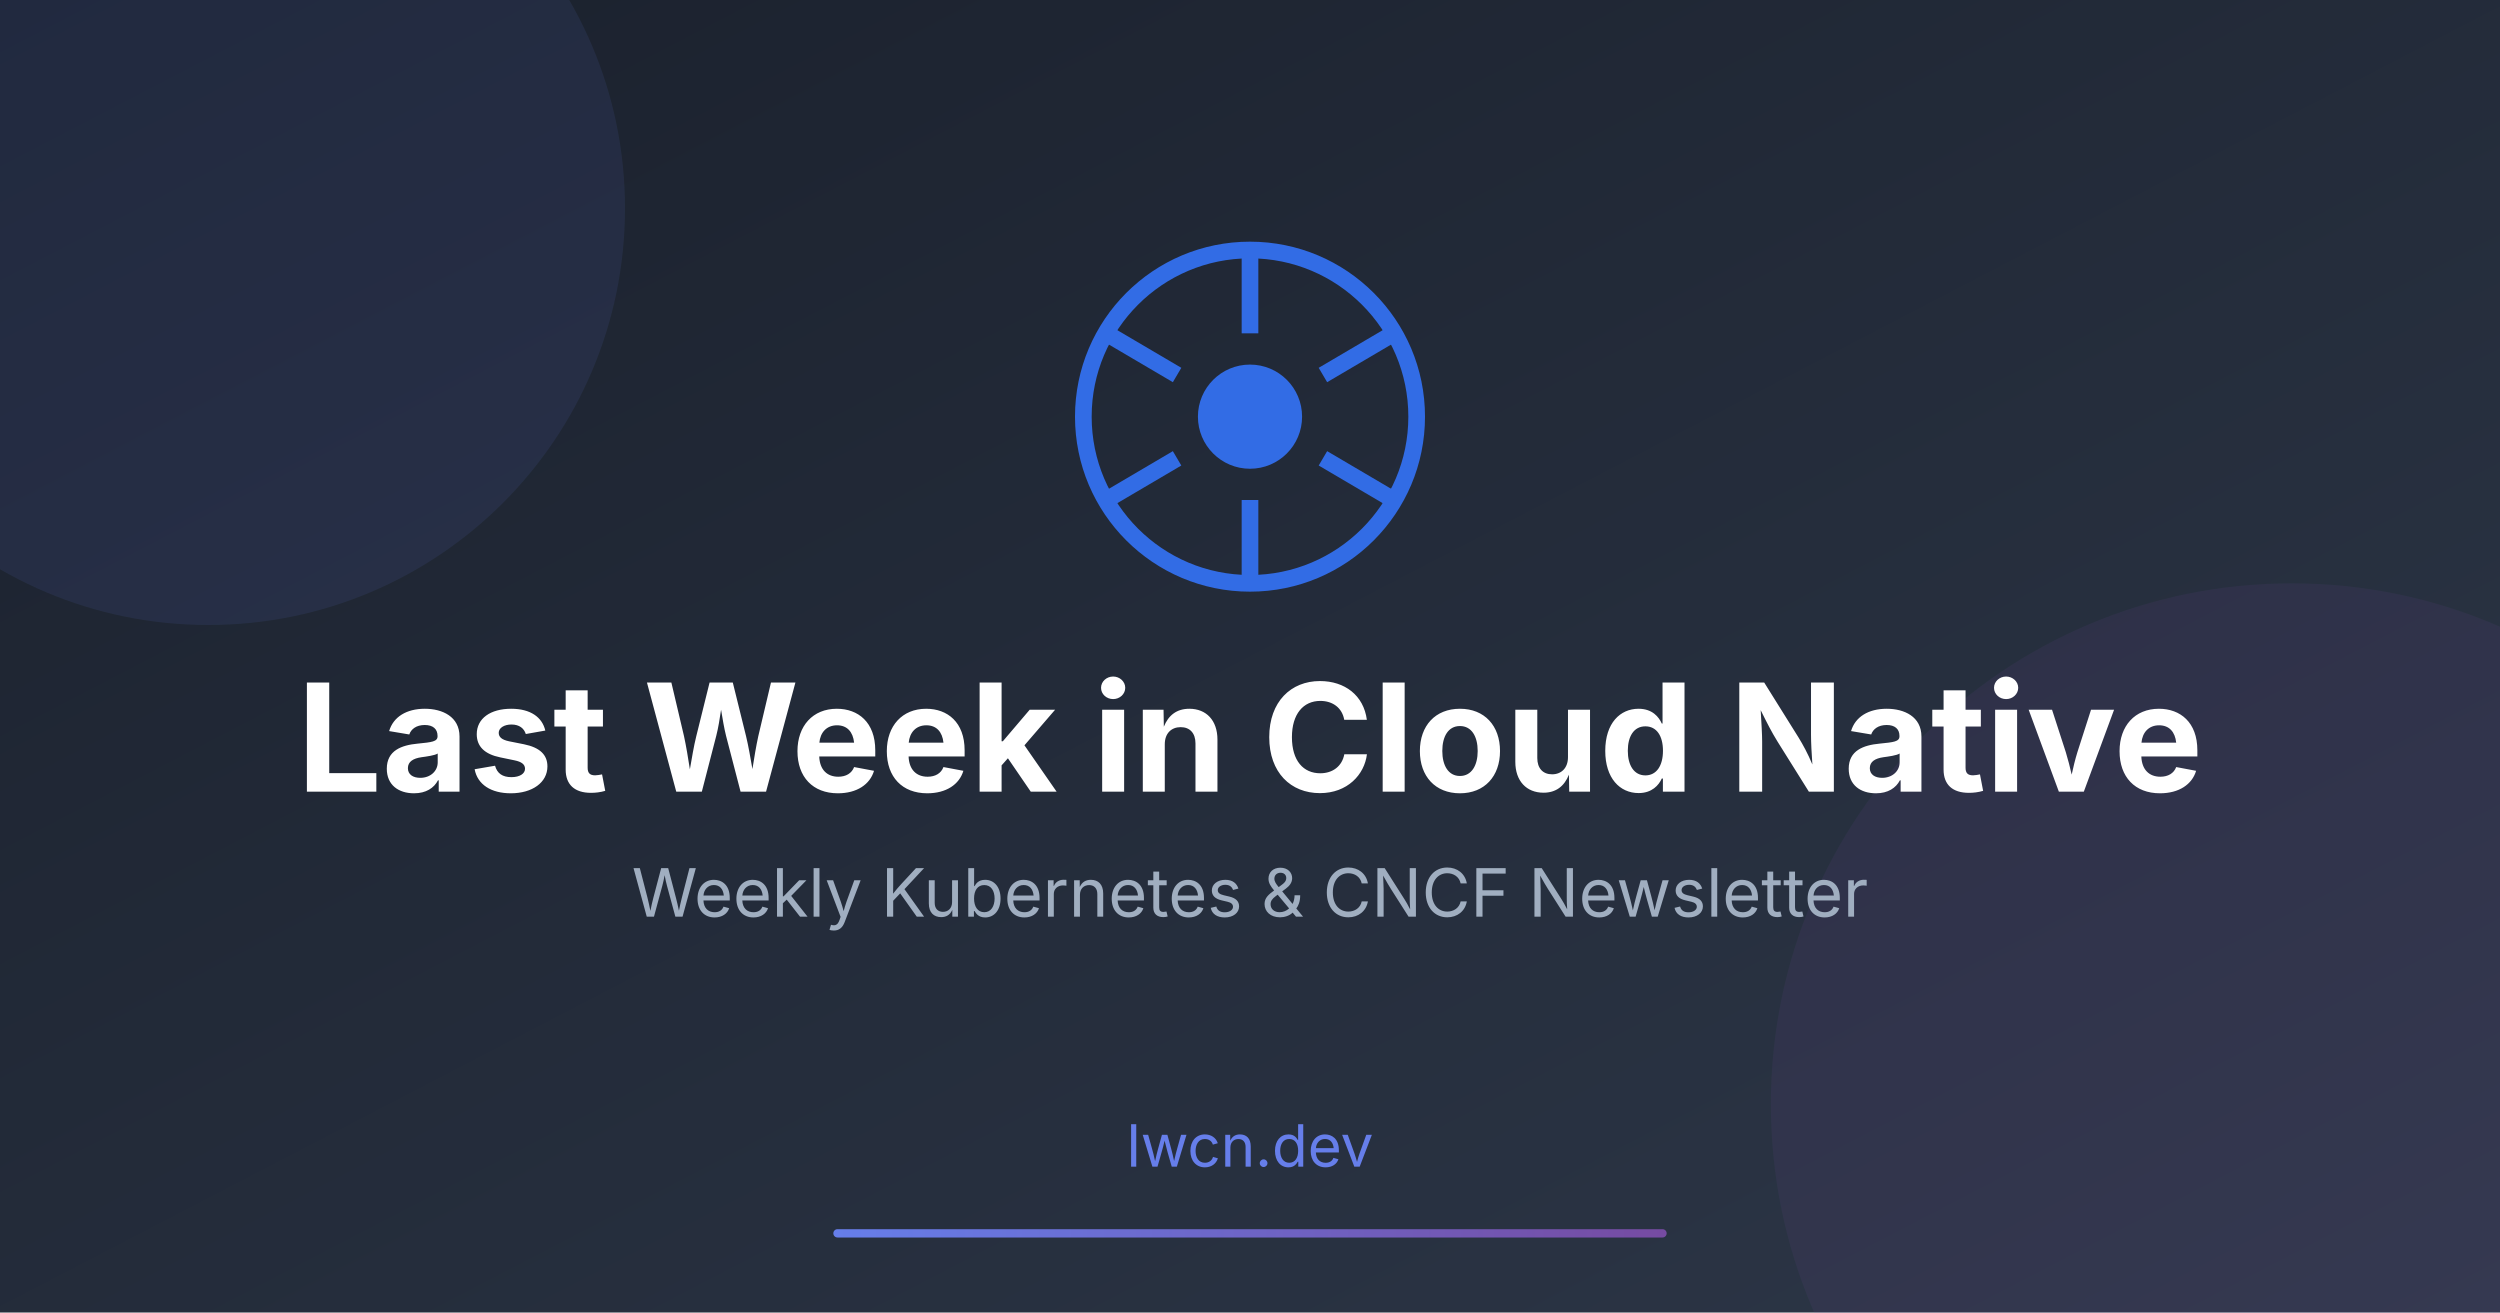
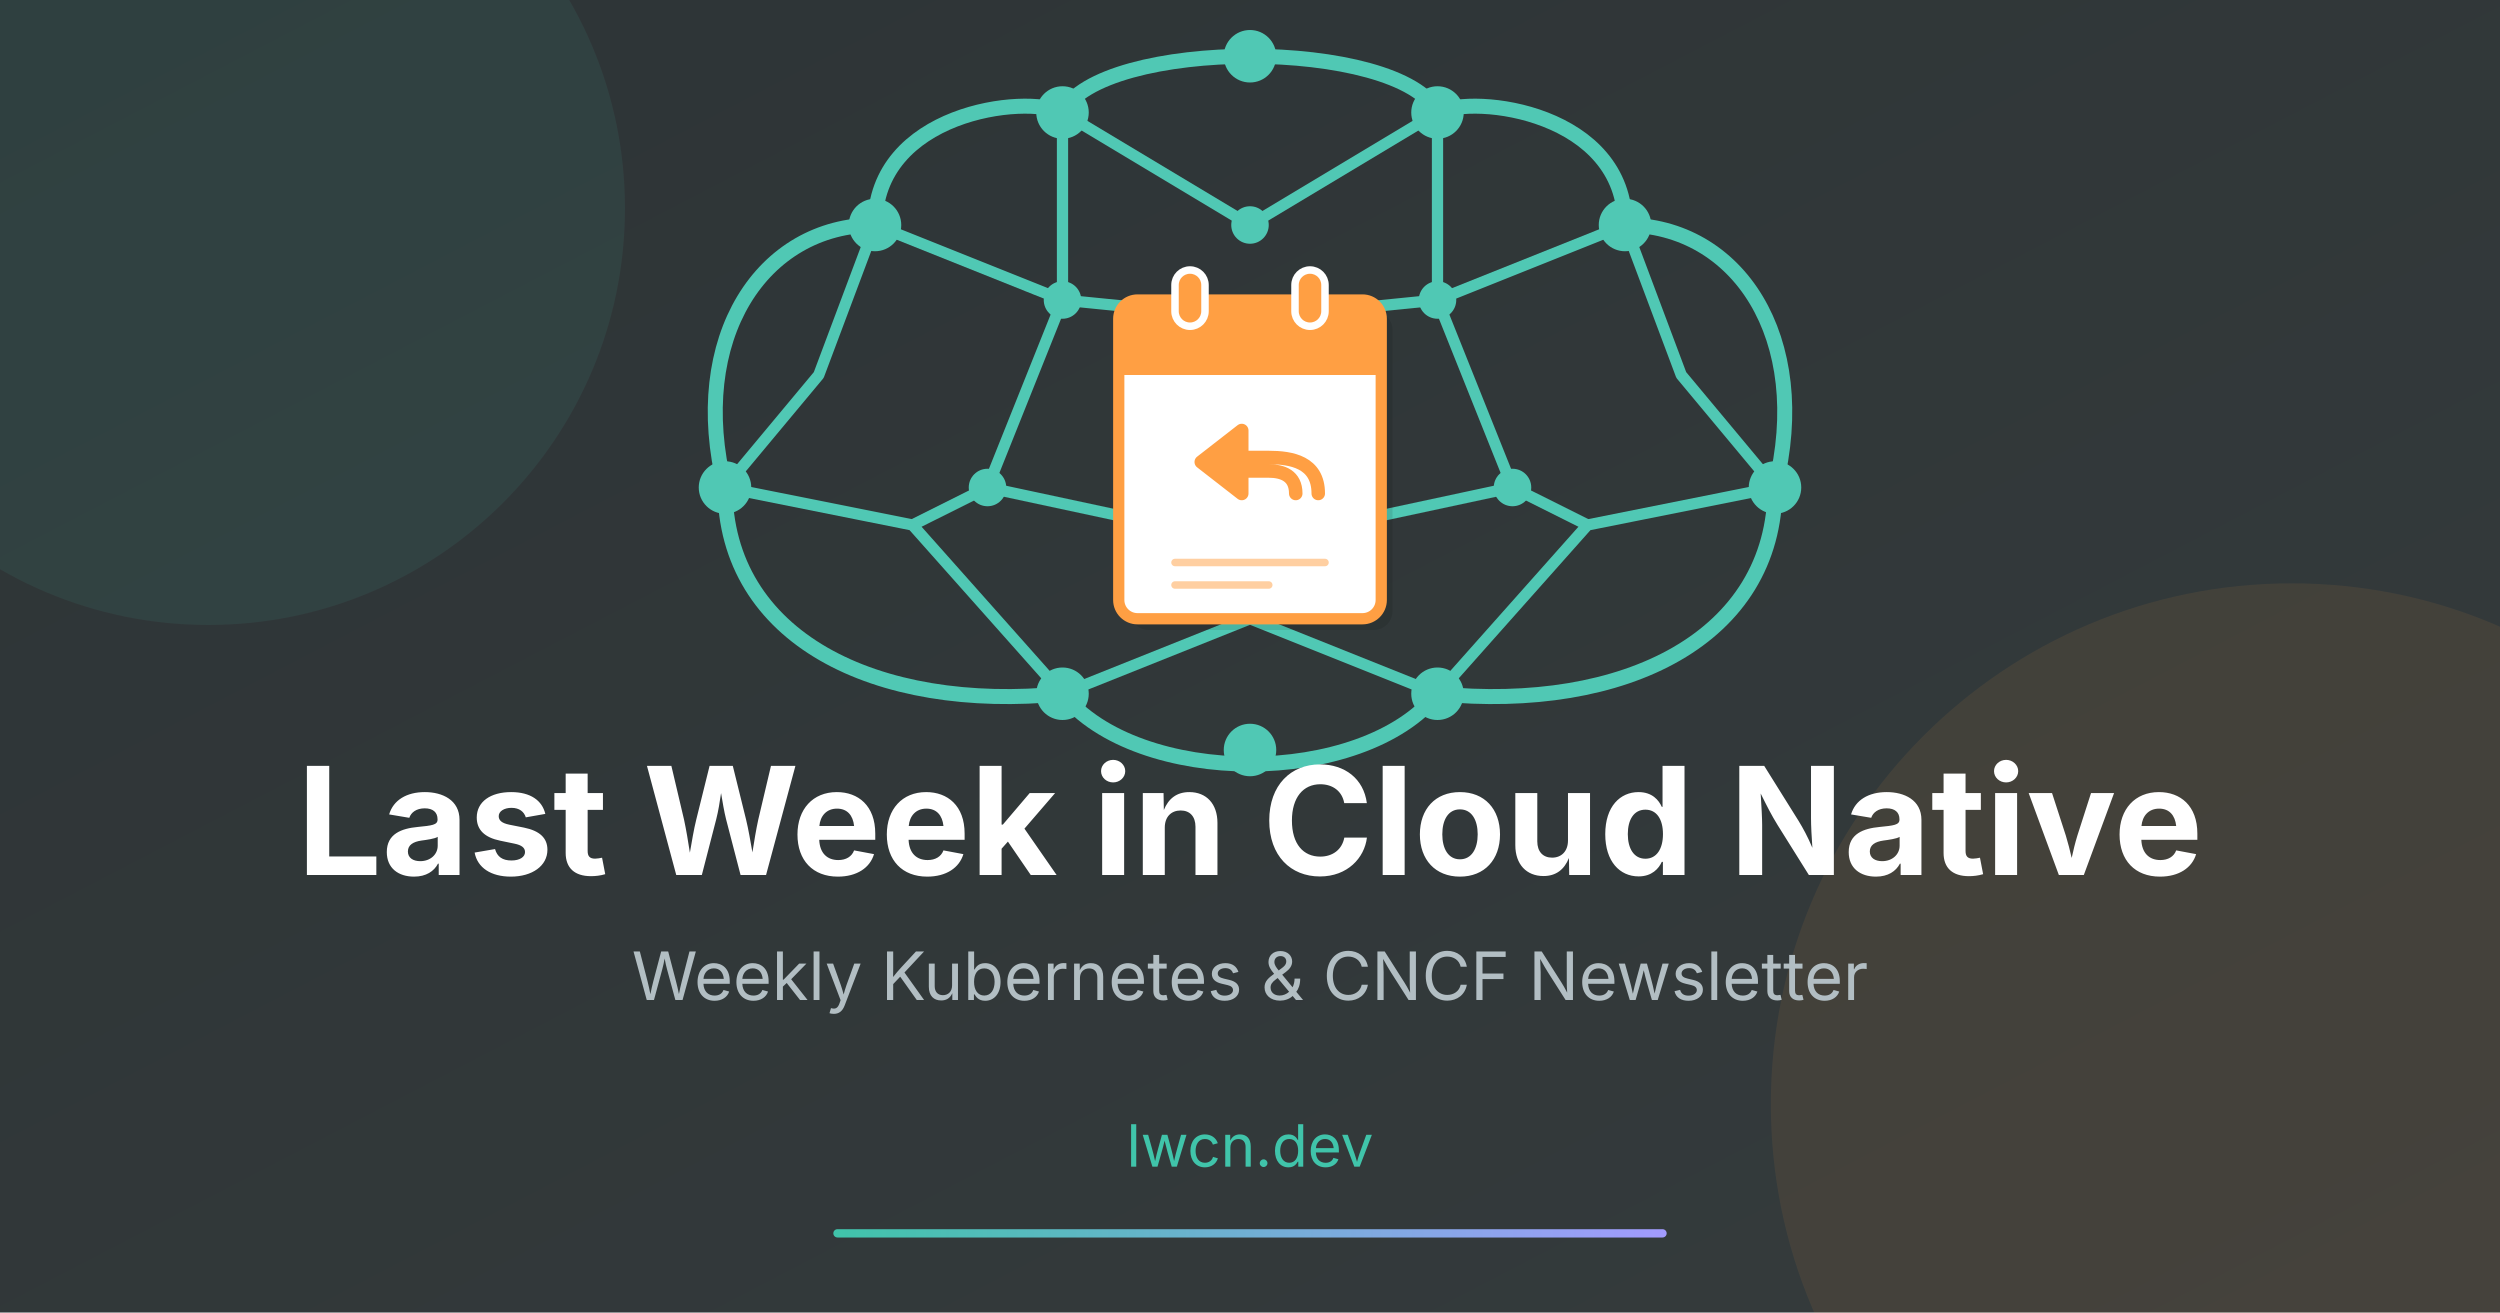
<svg xmlns="http://www.w3.org/2000/svg" width="1200" height="630">
  <defs>
    <linearGradient id="bg" x1="0%" y1="0%" x2="100%" y2="100%">
-       <stop offset="0%" style="stop-color:#1a202c" />
-       <stop offset="100%" style="stop-color:#2d3748" />
+       <stop offset="0%" style="stop-color:#2D3436" />
+       <stop offset="100%" style="stop-color:#353B3C" />
    </linearGradient>
    <linearGradient id="accent" x1="0%" y1="0%" x2="100%" y2="0%">
-       <stop offset="0%" style="stop-color:#667eea" />
-       <stop offset="100%" style="stop-color:#764ba2" />
+       <stop offset="0%" style="stop-color:#40C4AA" />
+       <stop offset="100%" style="stop-color:#A29BFE" />
    </linearGradient>
  </defs>
  <rect width="1200" height="630" fill="url(#bg)" />
-   <circle cx="100" cy="100" r="200" fill="#667eea" opacity="0.1" />
-   <circle cx="1100" cy="530" r="250" fill="#764ba2" opacity="0.1" />
-   <g transform="translate(600, 200)">
-     <circle cx="0" cy="0" r="80" fill="none" stroke="#326ce5" stroke-width="8" />
-     <circle cx="0" cy="0" r="25" fill="#326ce5" />
-     <line x1="0" y1="-80" x2="0" y2="-40" stroke="#326ce5" stroke-width="8" />
-     <line x1="69" y1="-40" x2="35" y2="-20" stroke="#326ce5" stroke-width="8" />
-     <line x1="69" y1="40" x2="35" y2="20" stroke="#326ce5" stroke-width="8" />
-     <line x1="0" y1="80" x2="0" y2="40" stroke="#326ce5" stroke-width="8" />
-     <line x1="-69" y1="40" x2="-35" y2="20" stroke="#326ce5" stroke-width="8" />
-     <line x1="-69" y1="-40" x2="-35" y2="-20" stroke="#326ce5" stroke-width="8" />
+   <circle cx="100" cy="100" r="200" fill="#50C8B4" opacity="0.08" />
+   <circle cx="1100" cy="530" r="250" fill="#FF9F43" opacity="0.08" />
+   <g transform="translate(600, 180) scale(1.8)">
+     <g stroke="#50C8B4" stroke-width="3" fill="#50C8B4" stroke-linecap="round" stroke-linejoin="round">
+       <g fill="none">
+         <path d="M100,60 C100,30 140,25 150,30 C160,10 240,10 250,30 C260,25 300,30 300,60 C330,60 350,90 340,130 C340,170 300,190 250,185 C230,210 170,210 150,185 C100,190 60,170 60,130 C50,90 70,60 100,60 Z" stroke-width="4" transform="translate(-200, -100)" />
+         <path d="M100,60 L150,80 L150,30" transform="translate(-200, -100)" />
+         <path d="M150,30 L200,60 L250,30" transform="translate(-200, -100)" />
+         <path d="M250,30 L250,80 L300,60" transform="translate(-200, -100)" />
+         <path d="M300,60 L315,100 L340,130" transform="translate(-200, -100)" />
+         <path d="M340,130 L290,140 L250,185" transform="translate(-200, -100)" />
+         <path d="M250,185 L200,165 L150,185" transform="translate(-200, -100)" />
+         <path d="M150,185 L110,140 L60,130" transform="translate(-200, -100)" />
+         <path d="M60,130 L85,100 L100,60" transform="translate(-200, -100)" />
+         <path d="M150,80 L200,85 L250,80" transform="translate(-200, -100)" />
+         <path d="M150,80 L130,130 L110,140" transform="translate(-200, -100)" />
+         <path d="M250,80 L270,130 L290,140" transform="translate(-200, -100)" />
+         <path d="M130,130 L200,145 L270,130" transform="translate(-200, -100)" />
+       </g>
+       <g stroke="none" transform="translate(-200, -100)">
+         <circle cx="100" cy="60" r="7" />
+         <circle cx="150" cy="30" r="7" />
+         <circle cx="200" cy="15" r="7" />
+         <circle cx="250" cy="30" r="7" />
+         <circle cx="300" cy="60" r="7" />
+         <circle cx="340" cy="130" r="7" />
+         <circle cx="250" cy="185" r="7" />
+         <circle cx="200" cy="200" r="7" />
+         <circle cx="150" cy="185" r="7" />
+         <circle cx="60" cy="130" r="7" />
+         <circle cx="150" cy="80" r="5" />
+         <circle cx="250" cy="80" r="5" />
+         <circle cx="200" cy="60" r="5" />
+         <circle cx="130" cy="130" r="5" />
+         <circle cx="270" cy="130" r="5" />
+         <circle cx="200" cy="145" r="5" />
+         <circle cx="200" cy="85" r="5" />
+       </g>
+     </g>
+     <g transform="translate(-35, -20)">
+       <rect x="3" y="3" width="70" height="85" rx="5" fill="black" opacity="0.1" />
+       <rect x="0" y="0" width="70" height="85" rx="5" fill="#FFFFFF" stroke="#FF9F43" stroke-width="3" />
+       <path d="M0,5 C0,2.2 2.2,0 5,0 L65,0 C67.8,0 70,2.2 70,5 L70,20 L0,20 L0,5 Z" fill="#FF9F43" />
+       <rect x="15" y="-8" width="8" height="15" rx="4" fill="#FF9F43" stroke="#FFFFFF" stroke-width="2" />
+       <rect x="47" y="-8" width="8" height="15" rx="4" fill="#FF9F43" stroke="#FFFFFF" stroke-width="2" />
+       <g transform="translate(10, 30) scale(1.2)">
+         <path d="M36,18 C36,11 30,10 25,10 L19,10 L19,4 L10,11 L19,18 L19,13 L25,13 C28,13 31,14 31,18" fill="none" stroke="#FF9F43" stroke-width="3" stroke-linecap="round" stroke-linejoin="round" />
+         <path d="M19,4 L10,11 L19,18 Z" fill="#FF9F43" />
+       </g>
+       <line x1="15" y1="70" x2="55" y2="70" stroke="#FF9F43" stroke-width="2" opacity="0.5" stroke-linecap="round" />
+       <line x1="15" y1="76" x2="40" y2="76" stroke="#FF9F43" stroke-width="2" opacity="0.5" stroke-linecap="round" />
+     </g>
  </g>
-   <text x="600" y="380" font-family="system-ui, -apple-system, sans-serif" font-size="72" font-weight="bold" fill="white" text-anchor="middle">Last Week in Cloud Native</text>
-   <text x="600" y="440" font-family="system-ui, -apple-system, sans-serif" font-size="32" fill="#a0aec0" text-anchor="middle">Weekly Kubernetes &amp; CNCF Newsletter</text>
-   <text x="600" y="560" font-family="system-ui, -apple-system, sans-serif" font-size="28" fill="#667eea" text-anchor="middle">lwcn.dev</text>
+   <text x="600" y="420" font-family="Inter, system-ui, -apple-system, sans-serif" font-size="72" font-weight="bold" fill="white" text-anchor="middle">Last Week in Cloud Native</text>
+   <text x="600" y="480" font-family="Inter, system-ui, -apple-system, sans-serif" font-size="32" fill="#B2BEC3" text-anchor="middle">Weekly Kubernetes &amp; CNCF Newsletter</text>
+   <text x="600" y="560" font-family="Inter, system-ui, -apple-system, sans-serif" font-size="28" fill="#40C4AA" text-anchor="middle">lwcn.dev</text>
  <rect x="400" y="590" width="400" height="4" fill="url(#accent)" rx="2" />
</svg>
